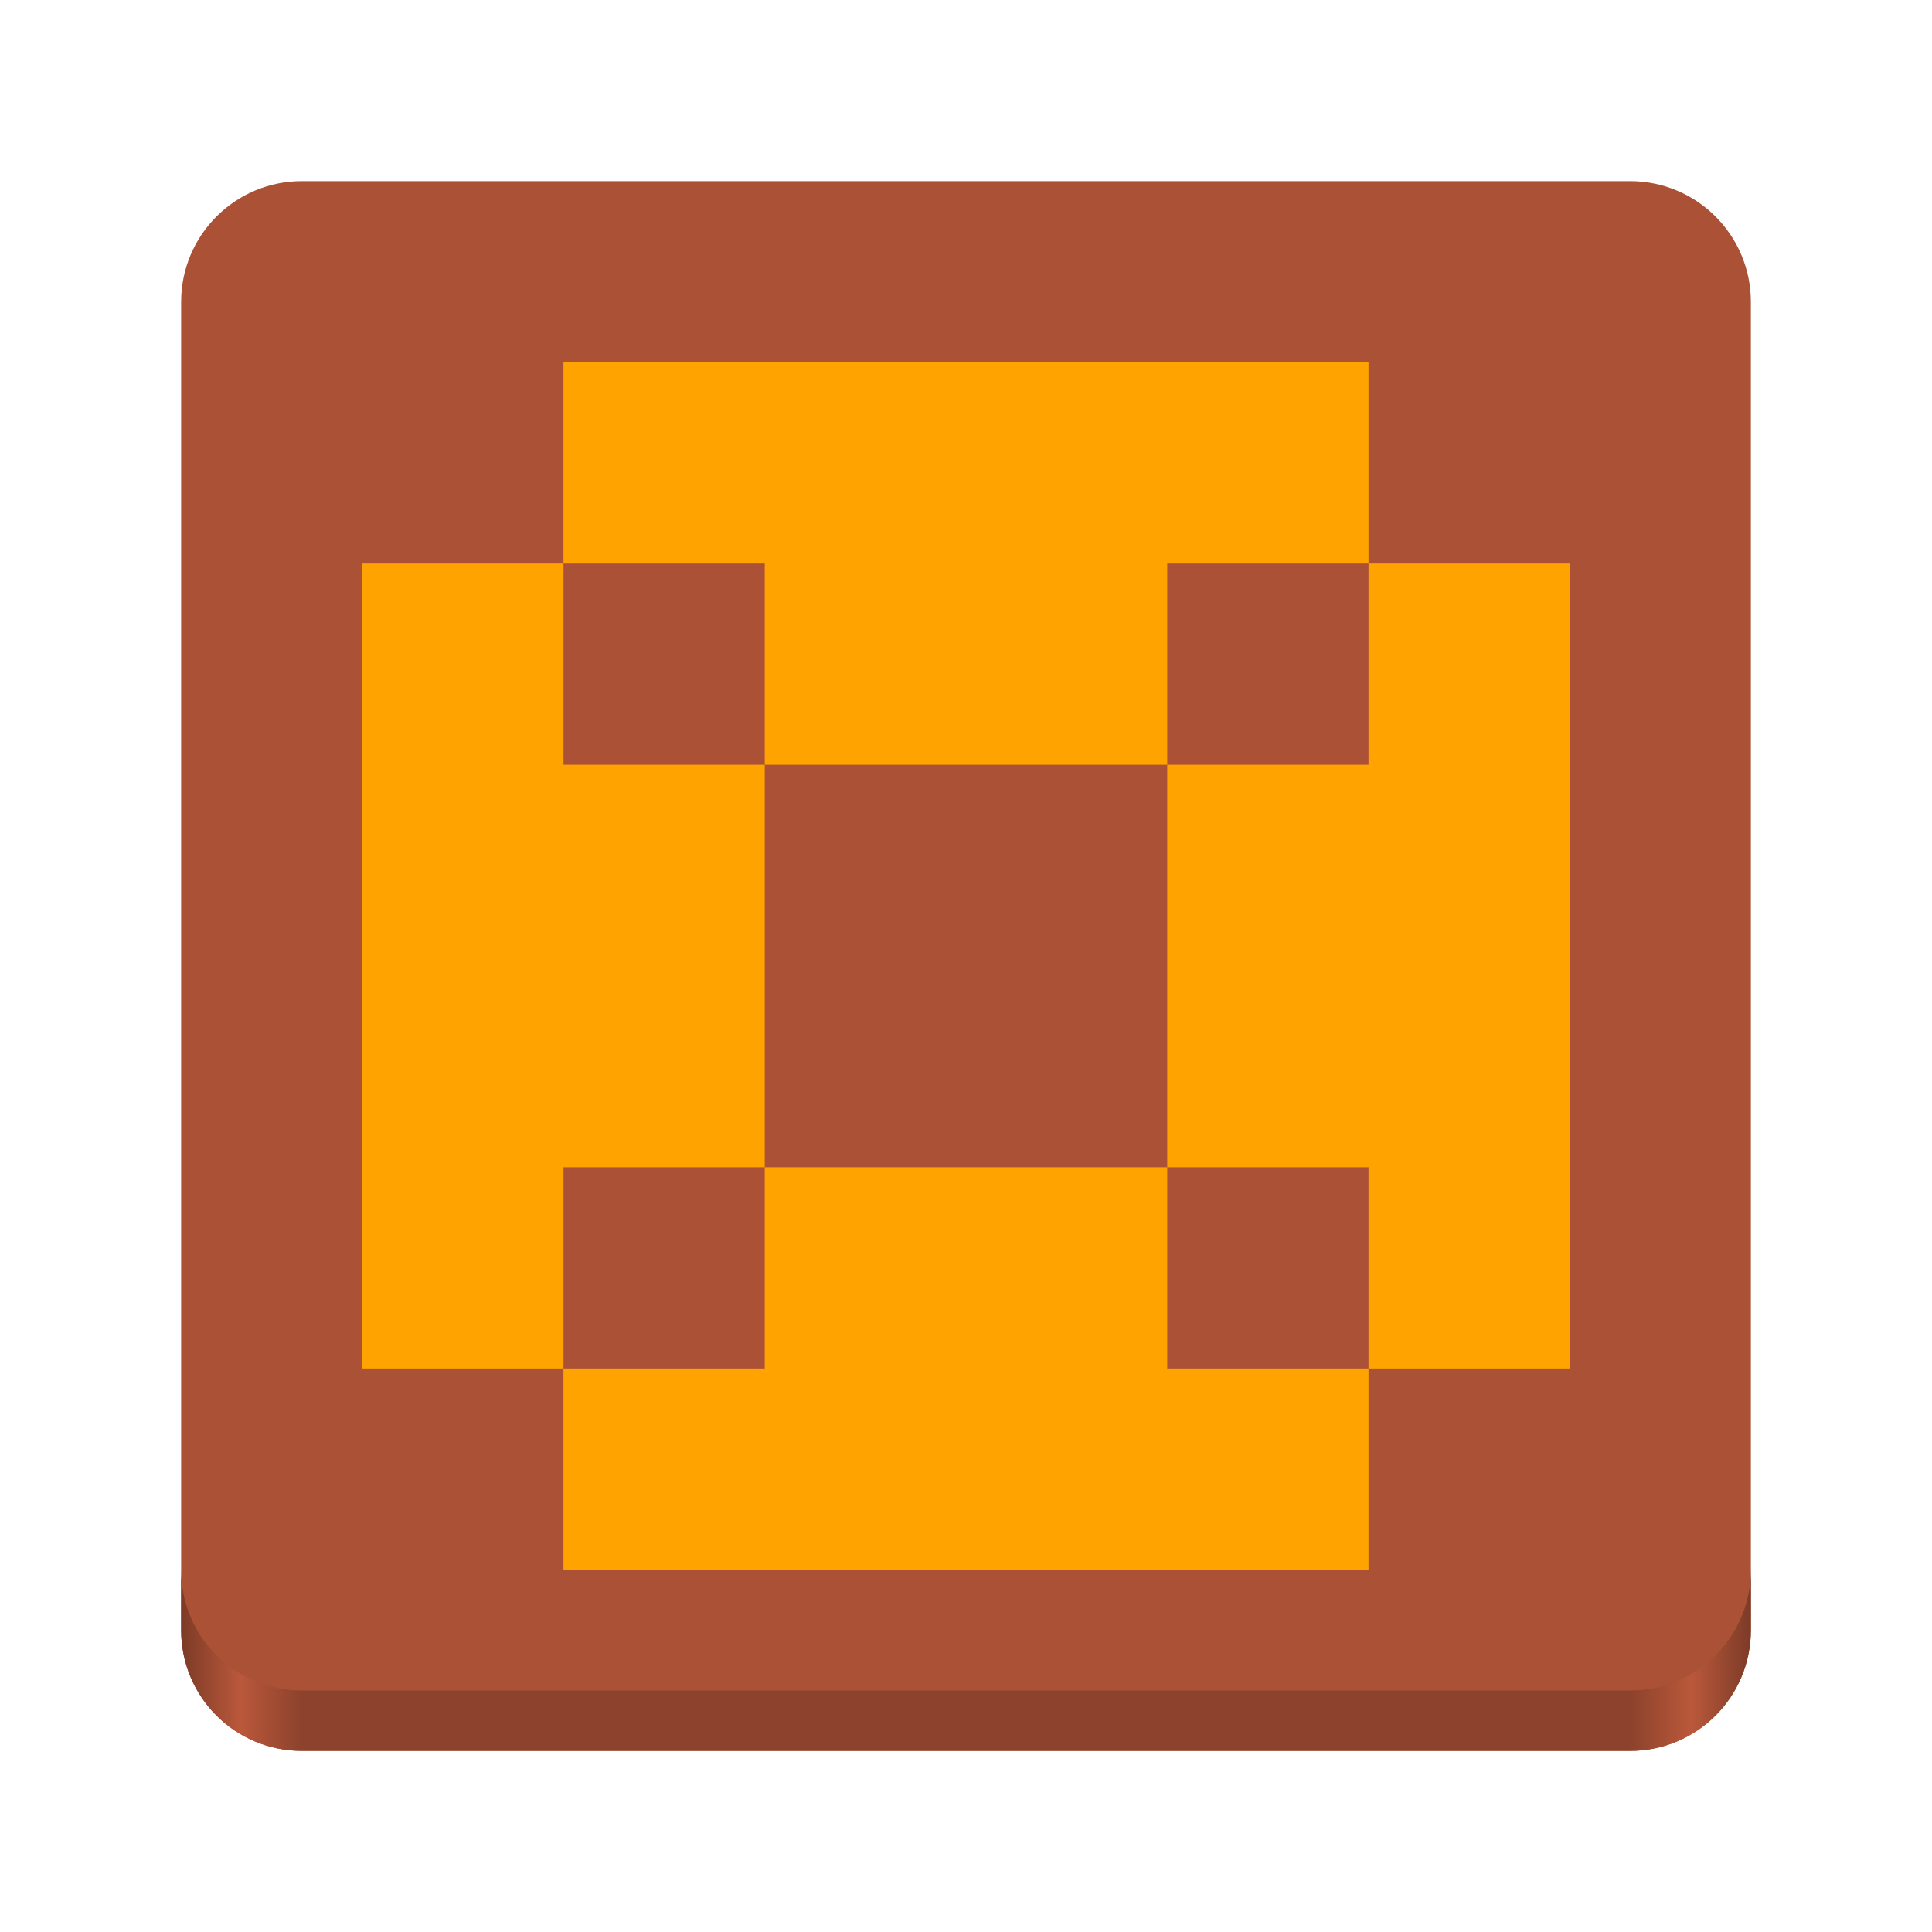
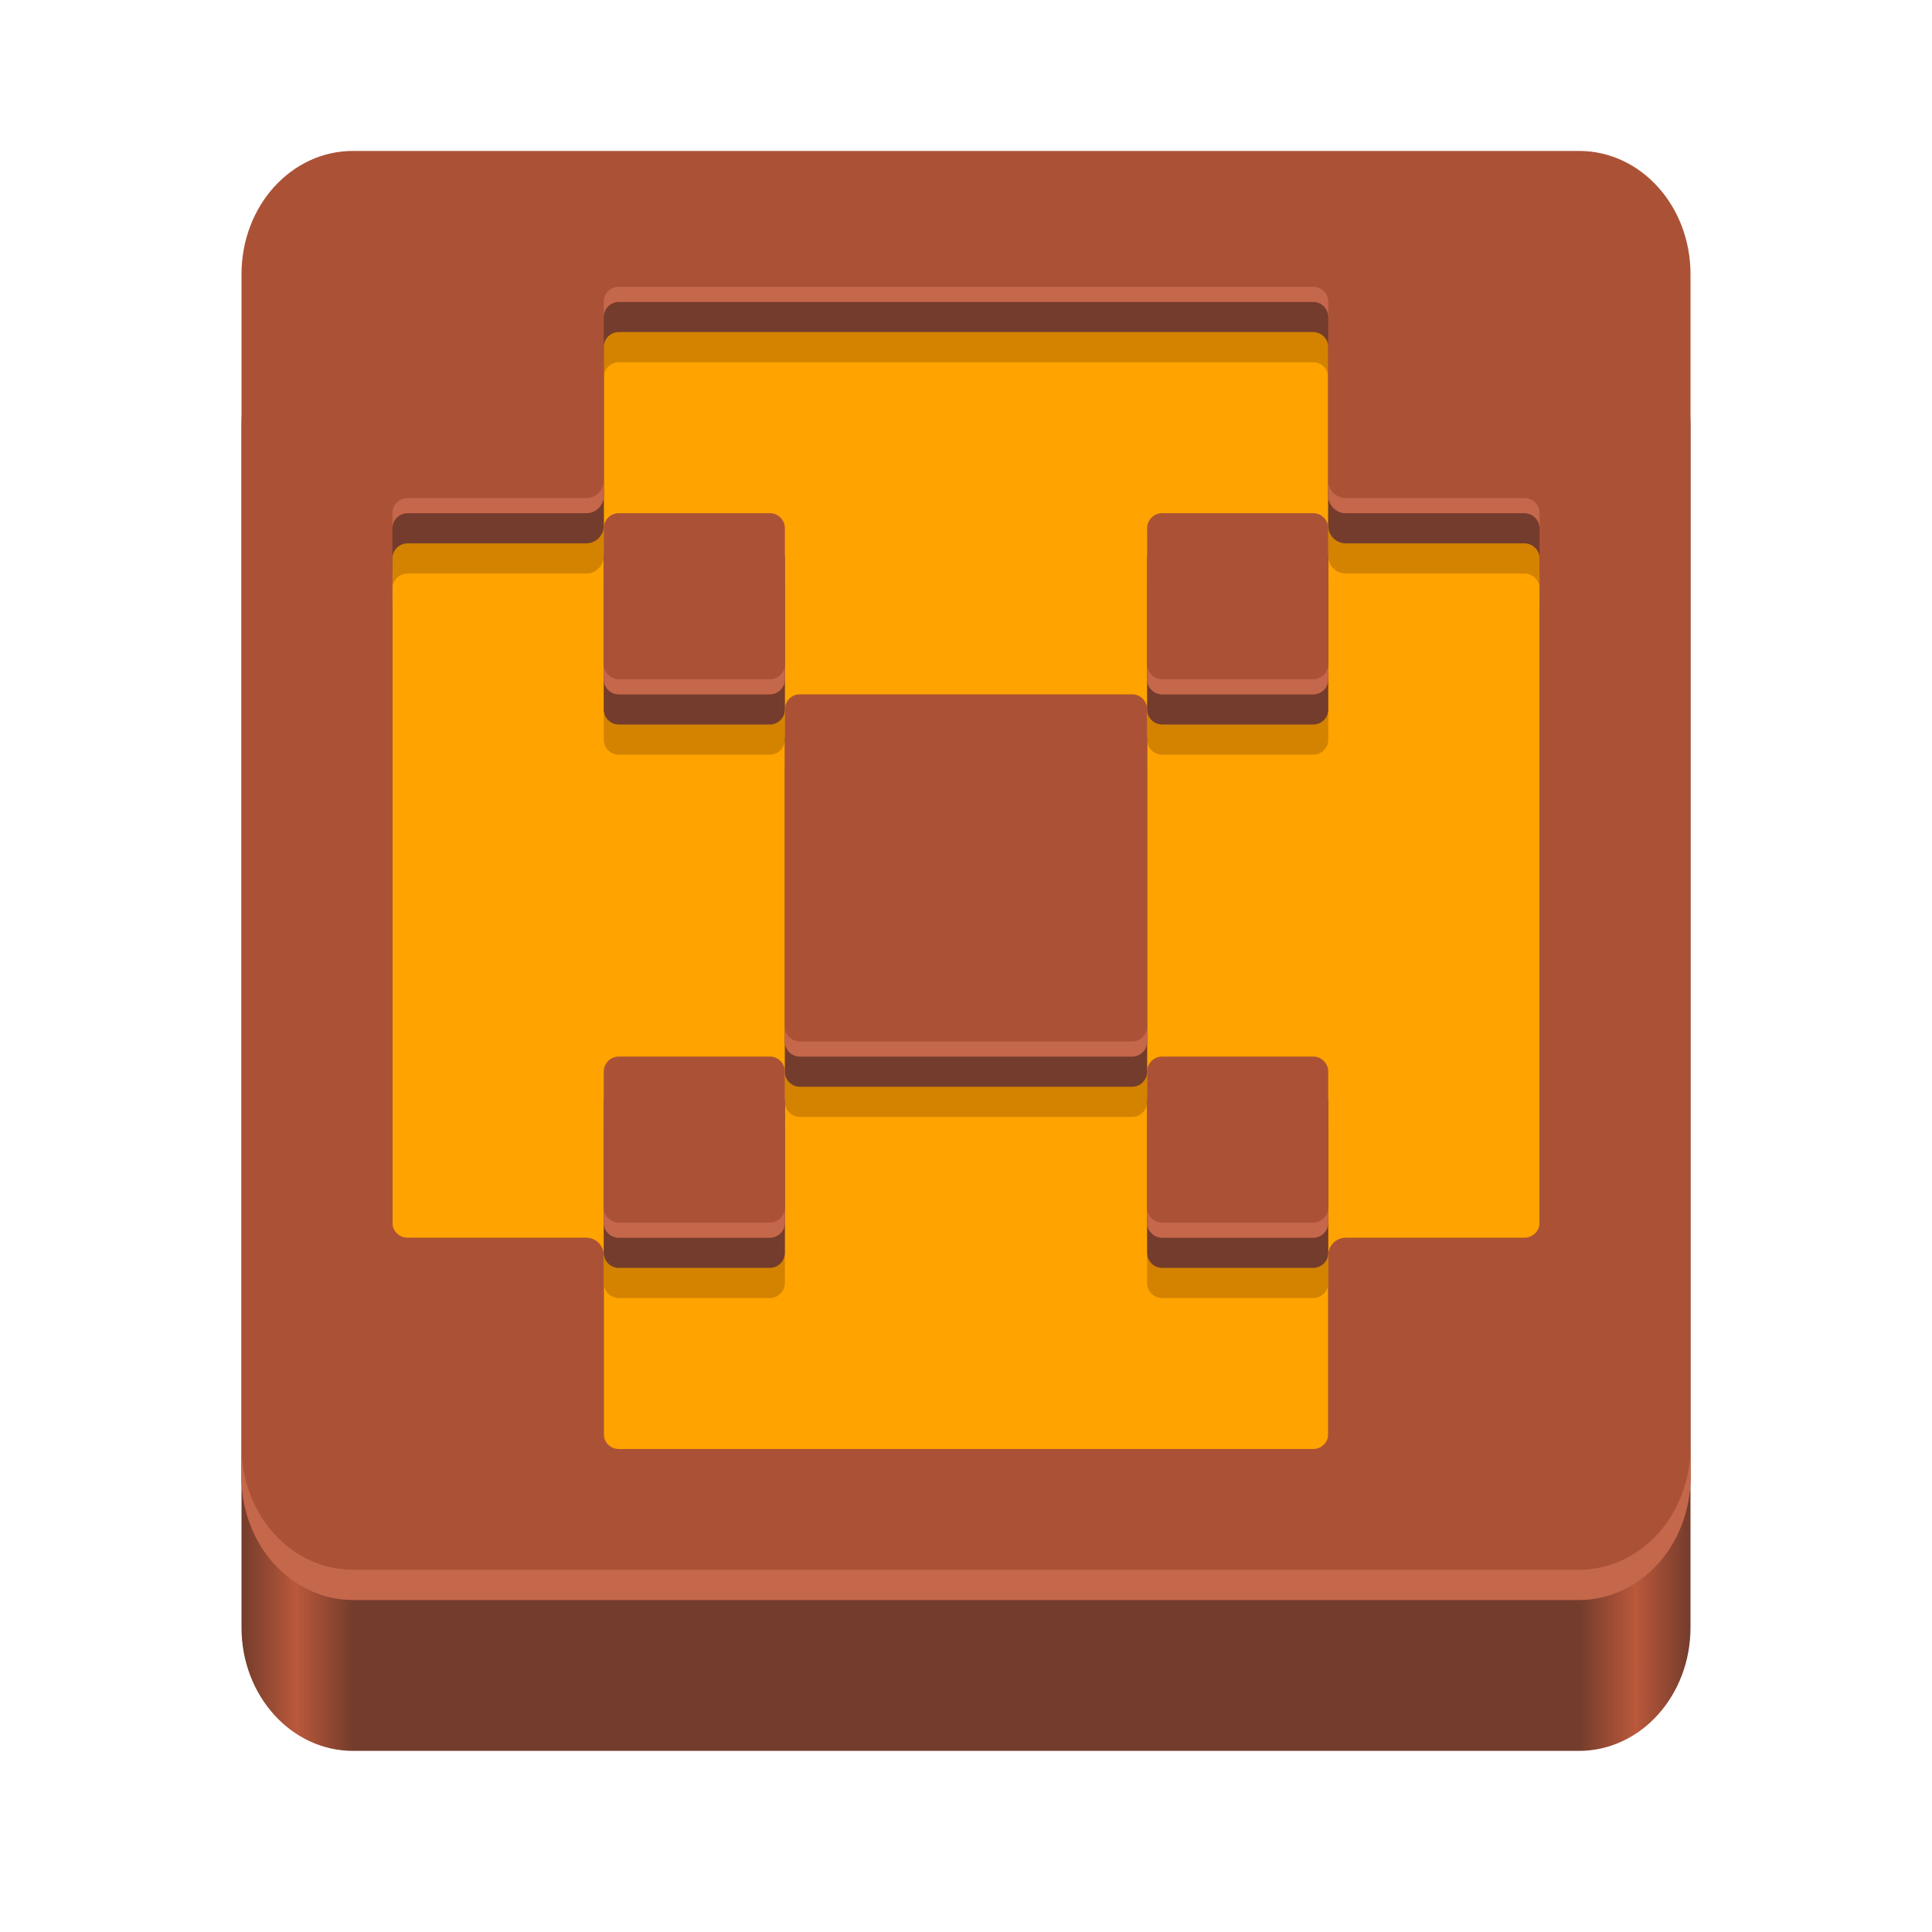
<svg xmlns="http://www.w3.org/2000/svg" height="128px" viewBox="0 0 128 128" width="128px">
-   <linearGradient id="a" gradientTransform="matrix(0.232143 0 0 0.328947 -8.56691 263.827)" gradientUnits="userSpaceOnUse" x1="88.596" x2="536.596" y1="-449.394" y2="-449.394">
-     <stop offset="0" stop-color="#7c3b27" />
+   <linearGradient id="a" gradientUnits="userSpaceOnUse" x1="16" x2="112" y1="68" y2="68">
+     <stop offset="0" stop-color="#743c2c" />
    <stop offset="0.038" stop-color="#ba583b" />
-     <stop offset="0.077" stop-color="#8c422c" />
-     <stop offset="0.923" stop-color="#8c422c" />
+     <stop offset="0.077" stop-color="#743c2c" />
+     <stop offset="0.923" stop-color="#743c2c" />
    <stop offset="0.962" stop-color="#ba583b" />
-     <stop offset="1" stop-color="#7c3b27" />
+     <stop offset="1" stop-color="#743c2c" />
  </linearGradient>
-   <path d="m 20 12 h 88 c 4.418 0 8 3.582 8 8 v 88 c 0 4.418 -3.582 8 -8 8 h -88 c -4.418 0 -8 -3.582 -8 -8 v -88 c 0 -4.418 3.582 -8 8 -8 z m 0 0" fill="#ab5236" />
-   <path d="m 37.332 24 v 13.332 h 13.336 v 13.336 h 26.664 v -13.336 h 13.336 v -13.332 z m 53.336 13.332 v 13.336 h -13.336 v 26.664 h 13.336 v 13.336 h 13.332 v -53.336 z m 0 53.336 h -13.336 v -13.336 h -26.664 v 13.336 h -13.336 v 13.332 h 53.336 z m -53.336 0 v -13.336 h 13.336 v -26.664 h -13.336 v -13.336 h -13.332 v 53.336 z m 0 0" fill="#ffa300" />
-   <path d="m 12 104 v 4 c 0 4.434 3.566 8 8 8 h 88 c 4.434 0 8 -3.566 8 -8 v -4 c 0 4.434 -3.566 8 -8 8 h -88 c -4.434 0 -8 -3.566 -8 -8 z m 0 0" fill="url(#a)" />
+   <path d="m 23.383 20 h 81.234 c 4.078 0 7.383 3.656 7.383 8.172 v 79.656 c 0 4.516 -3.305 8.172 -7.383 8.172 h -81.234 c -4.078 0 -7.383 -3.656 -7.383 -8.172 v -79.656 c 0 -4.516 3.305 -8.172 7.383 -8.172 z m 0 0" fill="url(#a)" />
+   <path d="m 41 22 c -0.555 0 -1 0.445 -1 1 v 11.832 c 0 0.648 -0.52 1.168 -1.168 1.168 h -11.832 c -0.555 0 -1 0.445 -1 1 v 46 c 0 0.555 0.445 1 1 1 h 11.832 c 0.648 0 1.168 0.52 1.168 1.168 v 11.832 c 0 0.555 0.445 1 1 1 h 46 c 0.555 0 1 -0.445 1 -1 v -11.832 c 0 -0.648 0.52 -1.168 1.168 -1.168 h 11.832 c 0.555 0 1 -0.445 1 -1 v -46 c 0 -0.555 -0.445 -1 -1 -1 h -11.832 c -0.648 0 -1.168 -0.52 -1.168 -1.168 v -11.832 c 0 -0.555 -0.445 -1 -1 -1 z m 0 0" fill="#ffa300" />
+   <path d="m 41.168 18 c -0.648 0 -1.168 0.52 -1.168 1.168 v 2.832 h -4 v 2 h -8.832 c -0.648 0 -1.168 0.52 -1.168 1.168 v 8.832 h -4 v 6 h 4 v -1 c 0 -0.555 0.445 -1 1 -1 h 11.832 c 0.648 0 1.168 -0.52 1.168 -1.168 v -11.832 c 0 -0.555 0.445 -1 1 -1 h 46 c 0.555 0 1 0.445 1 1 v 11.832 c 0 0.648 0.52 1.168 1.168 1.168 h 11.832 c 0.555 0 1 0.445 1 1 v 1 h 4 v -6 h -4 v -8.832 c 0 -0.648 -0.52 -1.168 -1.168 -1.168 h -8.832 v -2 h -4 v -2.832 c 0 -0.648 -0.52 -1.168 -1.168 -1.168 z m -0.168 20 c -0.555 0 -1 0.445 -1 1 v 10 c 0 0.555 0.445 1 1 1 h 10 c 0.555 0 1 -0.445 1 -1 v -10 c 0 -0.555 -0.445 -1 -1 -1 z m 36 0 c -0.555 0 -1 0.445 -1 1 v 10 c 0 0.555 0.445 1 1 1 h 10 c 0.555 0 1 -0.445 1 -1 v -10 c 0 -0.555 -0.445 -1 -1 -1 z m -24 12 c -0.555 0 -1 0.445 -1 1 v 22 c 0 0.555 0.445 1 1 1 h 22 c 0.555 0 1 -0.445 1 -1 v -22 c 0 -0.555 -0.445 -1 -1 -1 z m -12 24 c -0.555 0 -1 0.445 -1 1 v 10 c 0 0.555 0.445 1 1 1 h 10 c 0.555 0 1 -0.445 1 -1 v -10 c 0 -0.555 -0.445 -1 -1 -1 z m 36 0 c -0.555 0 -1 0.445 -1 1 v 10 c 0 0.555 0.445 1 1 1 h 10 c 0.555 0 1 -0.445 1 -1 v -10 c 0 -0.555 -0.445 -1 -1 -1 z m -49.832 12 h 11.664 z m 0 0" fill="#d38300" />
+   <path d="m 41.168 16 c -0.648 0 -1.168 0.52 -1.168 1.168 v 2.832 h -4 v 2 h -8.832 c -0.648 0 -1.168 0.52 -1.168 1.168 v 8.832 h -4 v 6 h 4 v -1 c 0 -0.555 0.445 -1 1 -1 h 11.832 c 0.648 0 1.168 -0.52 1.168 -1.168 v -11.832 c 0 -0.555 0.445 -1 1 -1 h 46 c 0.555 0 1 0.445 1 1 v 11.832 c 0 0.648 0.52 1.168 1.168 1.168 h 11.832 c 0.555 0 1 0.445 1 1 v 1 h 4 v -6 h -4 v -8.832 c 0 -0.648 -0.52 -1.168 -1.168 -1.168 h -8.832 v -2 h -4 v -2.832 c 0 -0.648 -0.52 -1.168 -1.168 -1.168 z m -0.168 20 c -0.555 0 -1 0.445 -1 1 v 10 c 0 0.555 0.445 1 1 1 h 10 c 0.555 0 1 -0.445 1 -1 v -10 c 0 -0.555 -0.445 -1 -1 -1 z m 36 0 c -0.555 0 -1 0.445 -1 1 v 10 c 0 0.555 0.445 1 1 1 h 10 c 0.555 0 1 -0.445 1 -1 v -10 c 0 -0.555 -0.445 -1 -1 -1 z m -24 12 c -0.555 0 -1 0.445 -1 1 v 22 c 0 0.555 0.445 1 1 1 h 22 c 0.555 0 1 -0.445 1 -1 v -22 c 0 -0.555 -0.445 -1 -1 -1 z m -12 24 c -0.555 0 -1 0.445 -1 1 v 10 c 0 0.555 0.445 1 1 1 h 10 c 0.555 0 1 -0.445 1 -1 v -10 c 0 -0.555 -0.445 -1 -1 -1 z m 36 0 c -0.555 0 -1 0.445 -1 1 v 10 c 0 0.555 0.445 1 1 1 h 10 c 0.555 0 1 -0.445 1 -1 v -10 c 0 -0.555 -0.445 -1 -1 -1 z m -49.832 12 h 11.664 z m 0 0" fill="#743c2c" />
+   <path d="m 23.387 10 c -4.094 0 -7.387 3.645 -7.387 8.168 v 79.664 c 0 4.523 3.293 8.168 7.387 8.168 h 81.227 c 4.094 0 7.387 -3.645 7.387 -8.168 v -79.664 c 0 -4.523 -3.293 -8.168 -7.387 -8.168 z m 17.613 10 h 46 c 0.555 0 1 0.445 1 1 v 11.832 c 0 0.648 0.52 1.168 1.168 1.168 h 11.832 c 0.555 0 1 0.445 1 1 v 46 c 0 0.555 -0.445 1 -1 1 h -11.832 c -0.648 0 -1.168 0.52 -1.168 1.168 v 11.832 c 0 0.555 -0.445 1 -1 1 h -46 c -0.555 0 -1 -0.445 -1 -1 v -11.832 c 0 -0.648 -0.52 -1.168 -1.168 -1.168 h -11.832 c -0.555 0 -1 -0.445 -1 -1 v -46 c 0 -0.555 0.445 -1 1 -1 h 11.832 c 0.648 0 1.168 -0.52 1.168 -1.168 v -11.832 c 0 -0.555 0.445 -1 1 -1 z m 0 14 c -0.555 0 -1 0.445 -1 1 v 10 c 0 0.555 0.445 1 1 1 h 10 c 0.555 0 1 -0.445 1 -1 v -10 c 0 -0.555 -0.445 -1 -1 -1 z m 36 0 c -0.555 0 -1 0.445 -1 1 v 10 c 0 0.555 0.445 1 1 1 h 10 c 0.555 0 1 -0.445 1 -1 v -10 c 0 -0.555 -0.445 -1 -1 -1 z m -24 12 c -0.555 0 -1 0.445 -1 1 v 22 c 0 0.555 0.445 1 1 1 h 22 c 0.555 0 1 -0.445 1 -1 v -22 c 0 -0.555 -0.445 -1 -1 -1 z m -12 24 c -0.555 0 -1 0.445 -1 1 v 10 c 0 0.555 0.445 1 1 1 h 10 c 0.555 0 1 -0.445 1 -1 v -10 c 0 -0.555 -0.445 -1 -1 -1 z m 36 0 c -0.555 0 -1 0.445 -1 1 v 10 c 0 0.555 0.445 1 1 1 h 10 c 0.555 0 1 -0.445 1 -1 v -10 c 0 -0.555 -0.445 -1 -1 -1 z m 0 0" fill="#ab5236" />
+   <path d="m 41 19 c -0.555 0 -1 0.445 -1 1 v 1 c 0 -0.555 0.445 -1 1 -1 h 46 c 0.555 0 1 0.445 1 1 v -1 c 0 -0.555 -0.445 -1 -1 -1 z m -1 12.832 c 0 0.648 -0.52 1.168 -1.168 1.168 h -11.832 c -0.555 0 -1 0.445 -1 1 v 1 c 0 -0.555 0.445 -1 1 -1 h 11.832 c 0.648 0 1.168 -0.52 1.168 -1.168 z m 48 0 v 1 c 0 0.648 0.52 1.168 1.168 1.168 h 11.832 c 0.555 0 1 0.445 1 1 v -1 c 0 -0.555 -0.445 -1 -1 -1 h -11.832 c -0.648 0 -1.168 -0.52 -1.168 -1.168 z m -48 12.168 v 1 c 0 0.555 0.445 1 1 1 h 10 c 0.555 0 1 -0.445 1 -1 v -1 c 0 0.555 -0.445 1 -1 1 h -10 c -0.555 0 -1 -0.445 -1 -1 z m 36 0 v 1 c 0 0.555 0.445 1 1 1 h 10 c 0.555 0 1 -0.445 1 -1 v -1 c 0 0.555 -0.445 1 -1 1 h -10 c -0.555 0 -1 -0.445 -1 -1 z m -24 24 v 1 c 0 0.555 0.445 1 1 1 h 22 c 0.555 0 1 -0.445 1 -1 v -1 c 0 0.555 -0.445 1 -1 1 h -22 c -0.555 0 -1 -0.445 -1 -1 z m -12 12 v 1 c 0 0.555 0.445 1 1 1 h 10 c 0.555 0 1 -0.445 1 -1 v -1 c 0 0.555 -0.445 1 -1 1 h -10 c -0.555 0 -1 -0.445 -1 -1 z m 36 0 v 1 c 0 0.555 0.445 1 1 1 h 10 c 0.555 0 1 -0.445 1 -1 v -1 c 0 0.555 -0.445 1 -1 1 h -10 c -0.555 0 -1 -0.445 -1 -1 z m -60 15.832 v 2 c 0 4.523 3.293 8.168 7.387 8.168 h 81.227 c 4.094 0 7.387 -3.645 7.387 -8.168 v -2 c 0 4.523 -3.293 8.168 -7.387 8.168 h -81.227 c -4.094 0 -7.387 -3.645 -7.387 -8.168 z m 0 0" fill="#c5674b" />
</svg>
